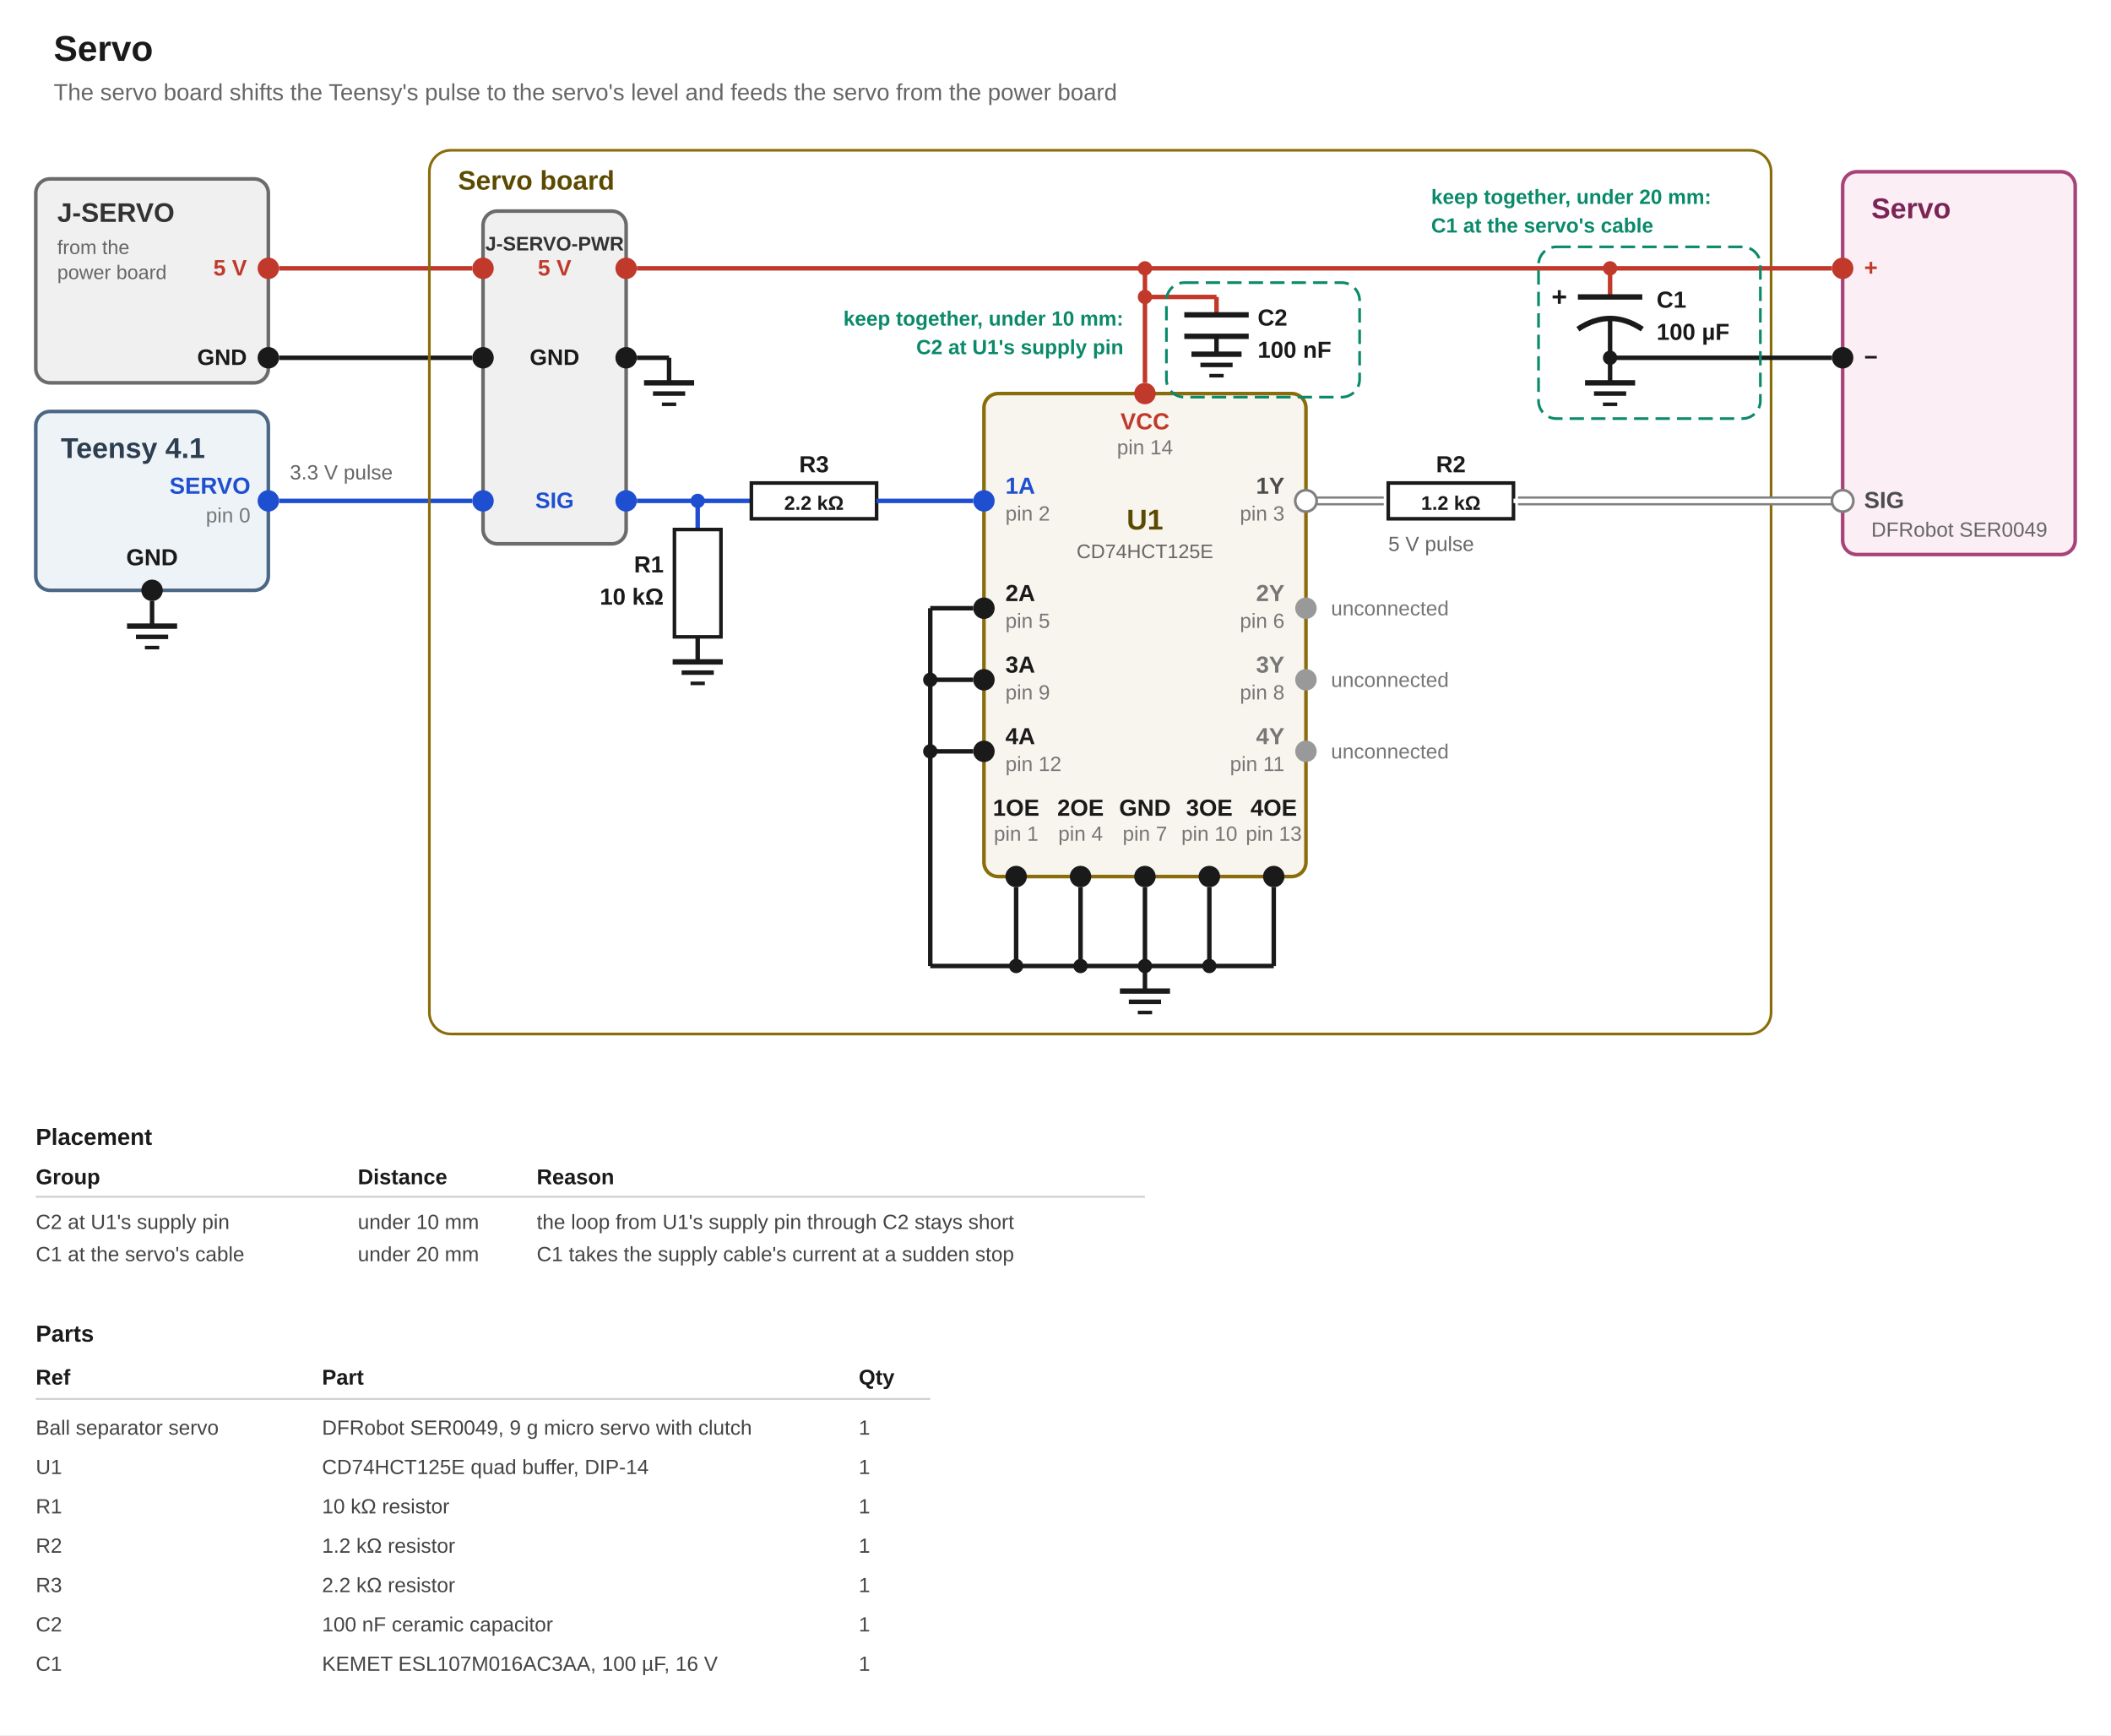
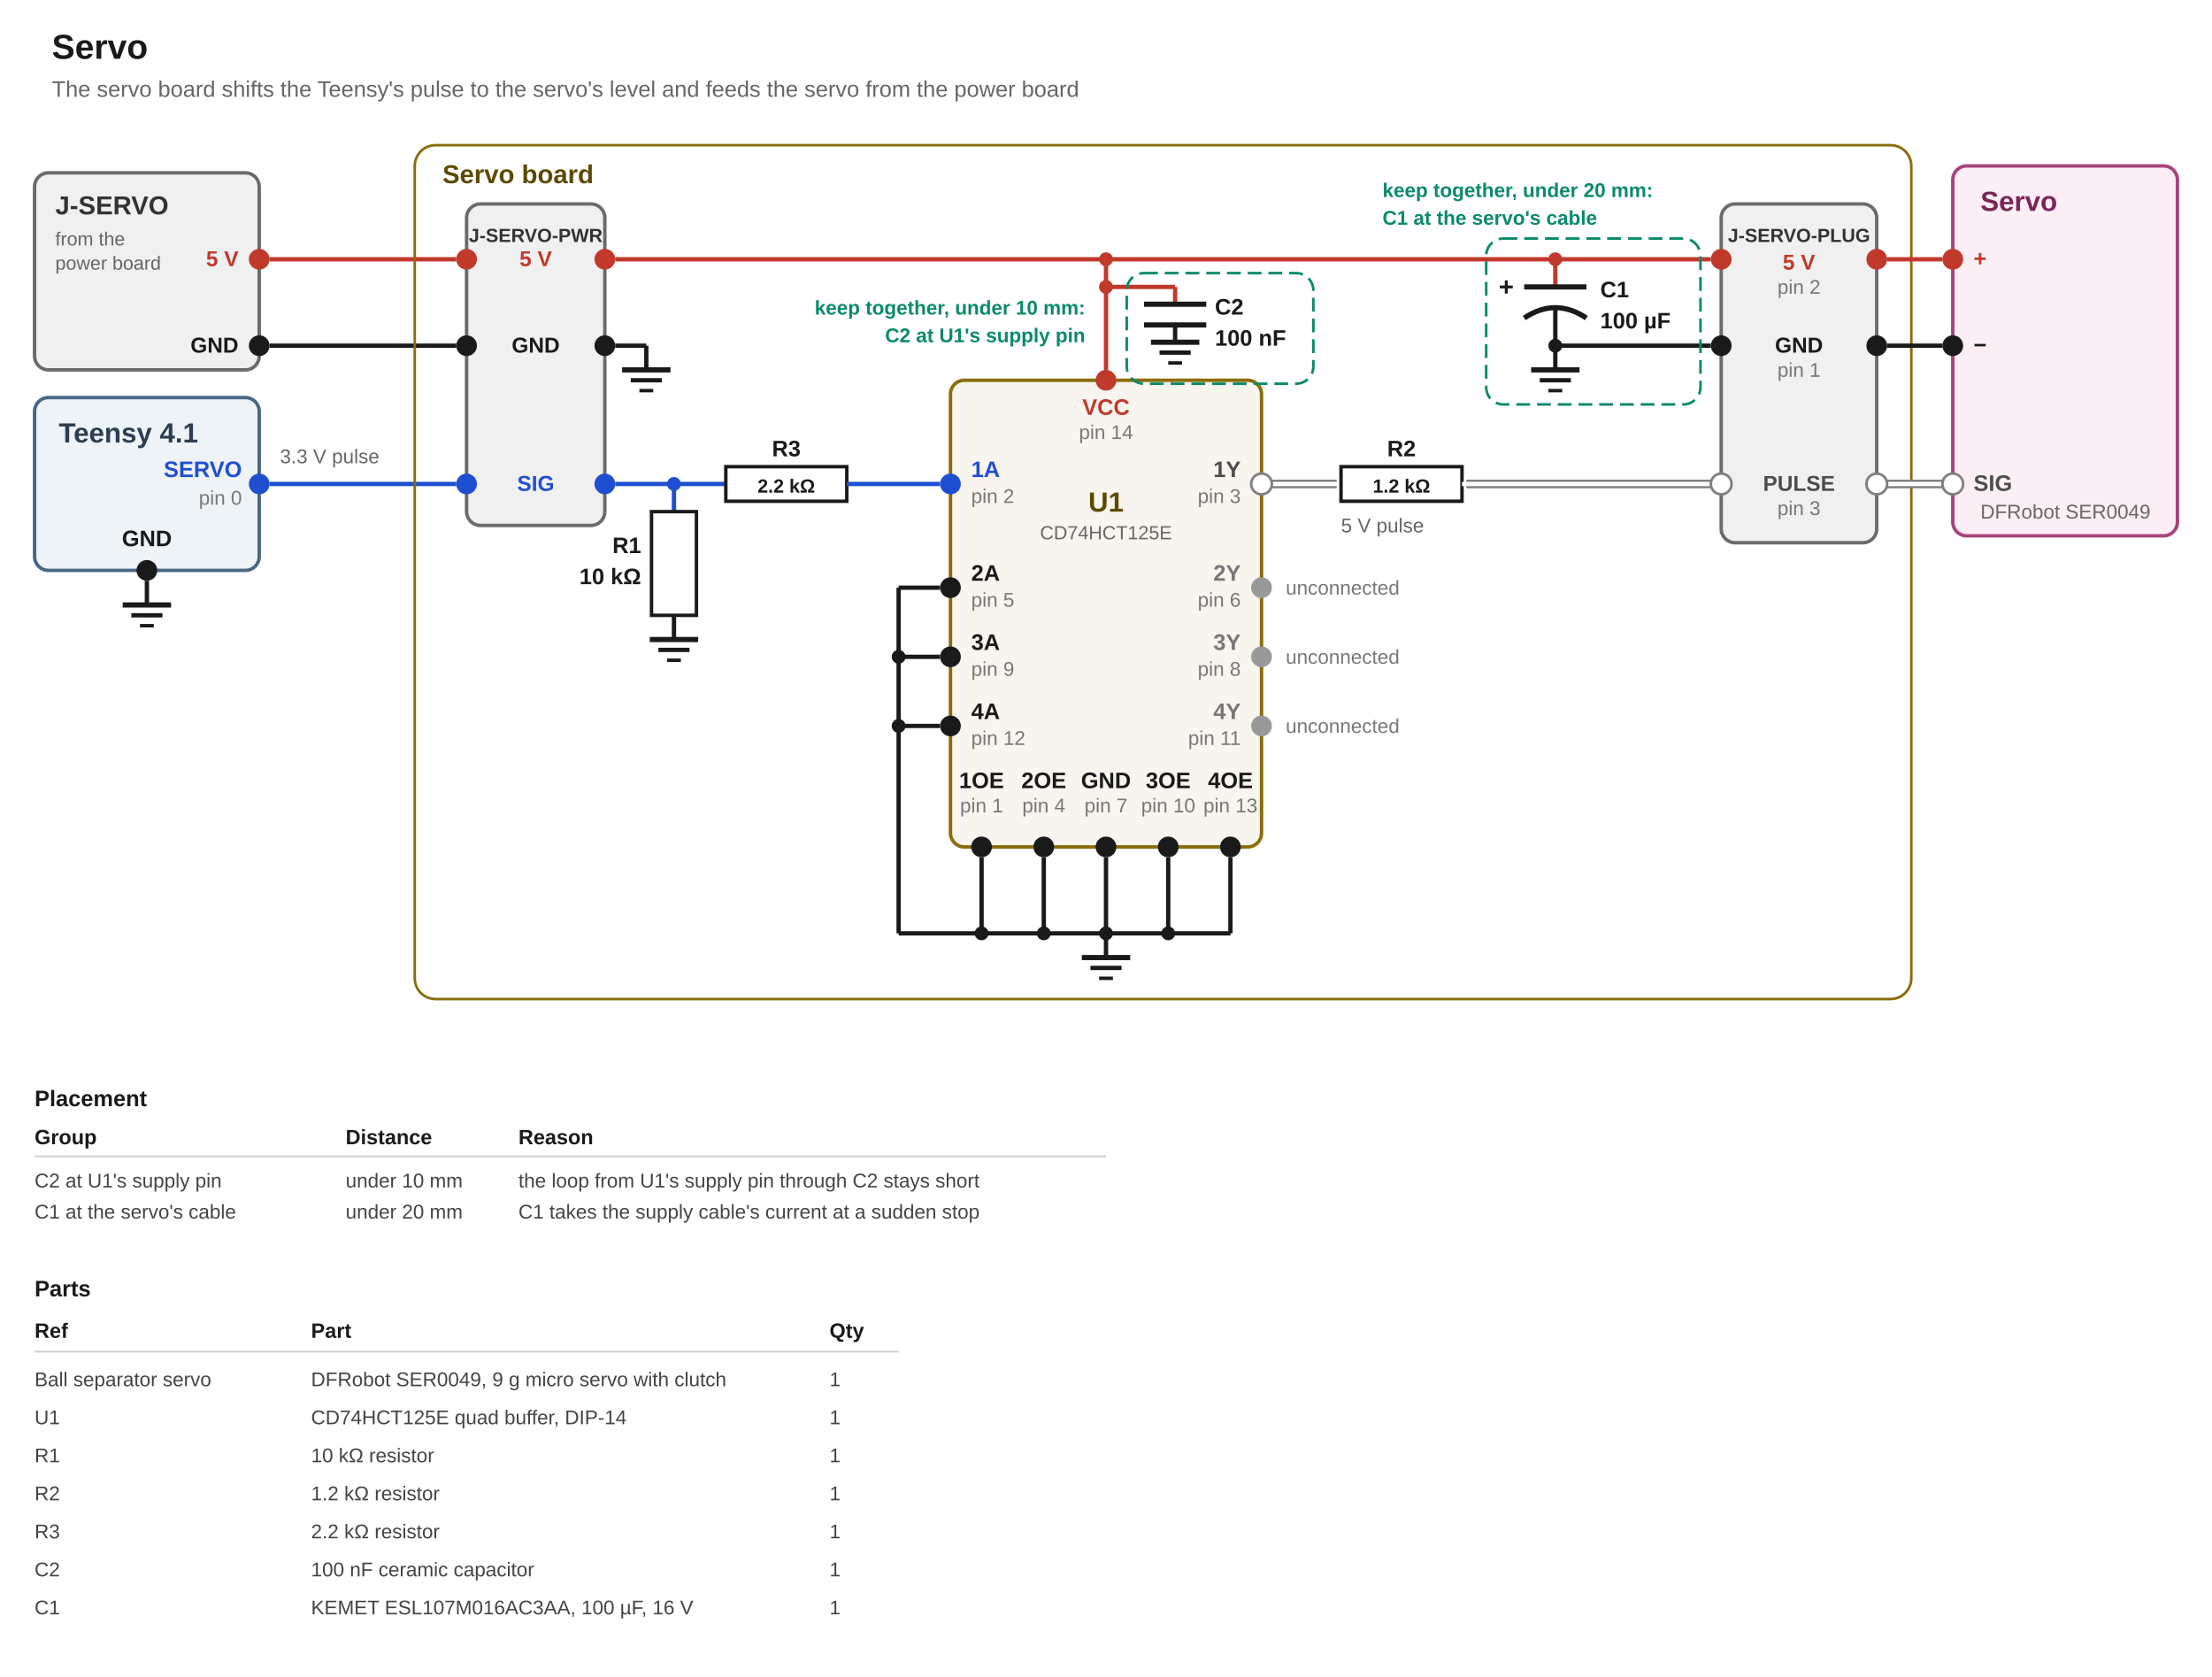
- <svg xmlns="http://www.w3.org/2000/svg" viewBox="0 0 1180 970" font-family="Segoe UI, Arial, sans-serif">
-   <rect x="0" y="0" width="1180" height="970" fill="#ffffff" />
+ <svg xmlns="http://www.w3.org/2000/svg" viewBox="0 0 1280 970" font-family="Segoe UI, Arial, sans-serif">
+   <rect x="0" y="0" width="1280" height="970" fill="#ffffff" />
  <text x="30" y="34" font-size="20" font-weight="700" fill="#1a1a1a">Servo</text>
  <text x="30" y="56" font-size="13" fill="#666">The servo board shifts the Teensy's pulse to the servo's level and feeds the servo from the power board</text>
  <rect x="20" y="100" width="130" height="114" rx="8" fill="#f0f0f0" stroke="#6b6b6b" stroke-width="2" />
  <text x="32" y="124" font-size="15" font-weight="700" fill="#333333">J-SERVO</text>
  <text x="32" y="142" font-size="11" fill="#666">from the</text>
  <text x="32" y="156" font-size="11" fill="#666">power board</text>
  <circle cx="150" cy="150" r="6" fill="#c0392b" />
  <text x="138" y="154" text-anchor="end" font-size="12.5" font-weight="700" fill="#c0392b" data-fig="v_5v">5 V</text>
  <circle cx="150" cy="200" r="6" fill="#1a1a1a" />
  <text x="138" y="204" text-anchor="end" font-size="12.5" font-weight="700" fill="#1a1a1a">GND</text>
  <rect x="20" y="230" width="130" height="100" rx="8" fill="#eef3f8" stroke="#4a6785" stroke-width="2" />
  <text x="34" y="256" font-size="16" font-weight="700" fill="#2c3e50">Teensy 4.1</text>
  <circle cx="150" cy="280" r="6" fill="#1f4fd1" />
  <text x="140" y="276" text-anchor="end" font-size="13" font-weight="700" fill="#1f4fd1">SERVO</text>
  <text x="140" y="292" text-anchor="end" font-size="11.5" fill="#777" data-pin="Servo signal">pin 0</text>
  <circle cx="85" cy="330" r="6" fill="#1a1a1a" />
  <text x="85" y="316" text-anchor="middle" font-size="13" font-weight="700" fill="#1a1a1a">GND</text>
-   <line x1="85" y1="336" x2="85" y2="350" stroke="#1a1a1a" stroke-width="2.5" />
-   <line x1="71" y1="350" x2="99" y2="350" stroke="#1a1a1a" stroke-width="3" />
-   <line x1="76" y1="356" x2="94" y2="356" stroke="#1a1a1a" stroke-width="2.5" />
-   <line x1="81" y1="362" x2="89" y2="362" stroke="#1a1a1a" stroke-width="2" />
-   <line x1="156" y1="150" x2="264" y2="150" stroke="#c0392b" stroke-width="2.5" />
-   <line x1="156" y1="200" x2="264" y2="200" stroke="#1a1a1a" stroke-width="2.5" />
-   <line x1="156" y1="280" x2="264" y2="280" stroke="#1f4fd1" stroke-width="2.5" />
+   <line x1="85" y1="336" x2="85" y2="350" stroke="#1a1a1a" stroke-width="2.5" data-part="Teensy" />
+   <line x1="71" y1="350" x2="99" y2="350" stroke="#1a1a1a" stroke-width="3" data-part="Teensy" />
+   <line x1="76" y1="356" x2="94" y2="356" stroke="#1a1a1a" stroke-width="2.5" data-part="Teensy" />
+   <line x1="81" y1="362" x2="89" y2="362" stroke="#1a1a1a" stroke-width="2" data-part="Teensy" />
+   <line x1="156" y1="150" x2="264" y2="150" stroke="#c0392b" stroke-width="2.5" data-net="5V" data-ends="J-SERVO-PWR.1" />
+   <line x1="156" y1="200" x2="264" y2="200" stroke="#1a1a1a" stroke-width="2.5" data-net="GND" data-ends="J-SERVO-PWR.2" />
+   <line x1="156" y1="280" x2="264" y2="280" stroke="#1f4fd1" stroke-width="2.5" data-net="SIG" data-ends="J-SERVO-PWR.3" />
  <text x="162" y="268" font-size="11.5" fill="#666" data-fig="v_3v3">3.3 V pulse</text>
-   <rect x="240" y="84" width="750" height="494" rx="12" fill="none" stroke="#8a6d0b" stroke-width="1.5" />
+   <rect x="240" y="84" width="866" height="494" rx="12" fill="none" stroke="#8a6d0b" stroke-width="1.5" />
  <text x="256" y="106" font-size="15" font-weight="700" fill="#5c4a00">Servo board</text>
-   <rect x="270" y="118" width="80" height="186" rx="8" fill="#f0f0f0" stroke="#6b6b6b" stroke-width="2" />
+   <rect x="270" y="118" width="80" height="186" rx="8" fill="#f0f0f0" stroke="#6b6b6b" stroke-width="2" data-part="J-SERVO-PWR" />
  <text x="310" y="140" text-anchor="middle" font-size="11" font-weight="700" fill="#333333">J-SERVO-PWR</text>
  <circle cx="270" cy="150" r="6" fill="#c0392b" />
  <circle cx="350" cy="150" r="6" fill="#c0392b" />
  <text x="310" y="154" text-anchor="middle" font-size="12.5" font-weight="700" fill="#c0392b" data-fig="v_5v">5 V</text>
  <circle cx="270" cy="200" r="6" fill="#1a1a1a" />
  <circle cx="350" cy="200" r="6" fill="#1a1a1a" />
  <text x="310" y="204" text-anchor="middle" font-size="12.5" font-weight="700" fill="#1a1a1a">GND</text>
  <circle cx="270" cy="280" r="6" fill="#1f4fd1" />
  <circle cx="350" cy="280" r="6" fill="#1f4fd1" />
  <text x="310" y="284" text-anchor="middle" font-size="12.5" font-weight="700" fill="#1f4fd1">SIG</text>
-   <line x1="356" y1="200" x2="374" y2="200" stroke="#1a1a1a" stroke-width="2.5" />
-   <line x1="374" y1="200" x2="374" y2="214" stroke="#1a1a1a" stroke-width="2.5" />
-   <line x1="360" y1="214" x2="388" y2="214" stroke="#1a1a1a" stroke-width="3" />
-   <line x1="365" y1="220" x2="383" y2="220" stroke="#1a1a1a" stroke-width="2.5" />
-   <line x1="370" y1="226" x2="378" y2="226" stroke="#1a1a1a" stroke-width="2" />
-   <line x1="356" y1="280" x2="420" y2="280" stroke="#1f4fd1" stroke-width="2.5" />
+   <line x1="356" y1="200" x2="374" y2="200" stroke="#1a1a1a" stroke-width="2.5" data-net="GND" data-ends="J-SERVO-PWR.2" />
+   <line x1="374" y1="200" x2="374" y2="214" stroke="#1a1a1a" stroke-width="2.5" data-net="GND" />
+   <line x1="360" y1="214" x2="388" y2="214" stroke="#1a1a1a" stroke-width="3" data-rail="GND" />
+   <line x1="365" y1="220" x2="383" y2="220" stroke="#1a1a1a" stroke-width="2.5" data-rail="GND" />
+   <line x1="370" y1="226" x2="378" y2="226" stroke="#1a1a1a" stroke-width="2" data-rail="GND" />
+   <line x1="356" y1="280" x2="420" y2="280" stroke="#1f4fd1" stroke-width="2.5" data-net="SIG" data-ends="J-SERVO-PWR.3 R3.1" />
  <circle cx="390" cy="280" r="4" fill="#1f4fd1" />
-   <line x1="390" y1="280" x2="390" y2="296" stroke="#1f4fd1" stroke-width="2.5" />
-   <rect x="377" y="296" width="26" height="60" fill="#fff" stroke="#1a1a1a" stroke-width="2" />
+   <line x1="390" y1="280" x2="390" y2="296" stroke="#1f4fd1" stroke-width="2.5" data-net="SIG" data-ends="R1.1" />
+   <rect x="377" y="296" width="26" height="60" fill="#fff" stroke="#1a1a1a" stroke-width="2" data-part="R1" />
  <text x="371" y="320" text-anchor="end" font-size="13" font-weight="700" fill="#1a1a1a">R1</text>
  <text x="371" y="338" text-anchor="end" font-size="13" font-weight="700" fill="#1a1a1a" data-fig="r_pd">10 kΩ</text>
-   <line x1="390" y1="356" x2="390" y2="370" stroke="#1a1a1a" stroke-width="2.5" />
-   <line x1="376" y1="370" x2="404" y2="370" stroke="#1a1a1a" stroke-width="3" />
-   <line x1="381" y1="376" x2="399" y2="376" stroke="#1a1a1a" stroke-width="2.5" />
-   <line x1="386" y1="382" x2="394" y2="382" stroke="#1a1a1a" stroke-width="2" />
-   <rect x="420" y="270" width="70" height="20" fill="#fff" stroke="#1a1a1a" stroke-width="2" />
+   <line x1="390" y1="356" x2="390" y2="370" stroke="#1a1a1a" stroke-width="2.5" data-net="GND" data-ends="R1.2" />
+   <line x1="376" y1="370" x2="404" y2="370" stroke="#1a1a1a" stroke-width="3" data-rail="GND" />
+   <line x1="381" y1="376" x2="399" y2="376" stroke="#1a1a1a" stroke-width="2.5" data-rail="GND" />
+   <line x1="386" y1="382" x2="394" y2="382" stroke="#1a1a1a" stroke-width="2" data-rail="GND" />
+   <rect x="420" y="270" width="70" height="20" fill="#fff" stroke="#1a1a1a" stroke-width="2" data-part="R3" />
  <text x="455" y="264" text-anchor="middle" font-size="13" font-weight="700" fill="#1a1a1a">R3</text>
  <text x="455" y="285" text-anchor="middle" font-size="11" font-weight="700" fill="#1a1a1a" data-fig="r_in">2.2 kΩ</text>
-   <line x1="490" y1="280" x2="544" y2="280" stroke="#1f4fd1" stroke-width="2.5" />
-   <rect x="550" y="220" width="180" height="270" rx="8" fill="#f8f4ee" stroke="#8a6d0b" stroke-width="2" />
+   <line x1="490" y1="280" x2="544" y2="280" stroke="#1f4fd1" stroke-width="2.5" data-net="BUF-IN" data-ends="R3.2 U1.2" />
+   <rect x="550" y="220" width="180" height="270" rx="8" fill="#f8f4ee" stroke="#8a6d0b" stroke-width="2" data-part="U1" />
  <text x="640" y="296" text-anchor="middle" font-size="16" font-weight="700" fill="#5c4a00">U1</text>
  <text x="640" y="312" text-anchor="middle" font-size="11" fill="#666">CD74HCT125E</text>
  <circle cx="640" cy="220" r="6" fill="#c0392b" />
  <text x="640" y="240" text-anchor="middle" font-size="13" font-weight="700" fill="#c0392b">VCC</text>
  <text x="640" y="254" text-anchor="middle" font-size="11.5" fill="#777">pin 14</text>
  <circle cx="550" cy="280" r="6" fill="#1f4fd1" />
  <text x="562" y="276" font-size="13" font-weight="700" fill="#1f4fd1">1A</text>
  <text x="562" y="291" font-size="11.5" fill="#777">pin 2</text>
  <text x="718" y="276" text-anchor="end" font-size="13" font-weight="700" fill="#4d4d4d">1Y</text>
  <text x="718" y="291" text-anchor="end" font-size="11.5" fill="#777">pin 3</text>
  <circle cx="550" cy="340" r="6" fill="#1a1a1a" />
  <text x="562" y="336" font-size="13" font-weight="700" fill="#1a1a1a">2A</text>
  <text x="562" y="351" font-size="11.5" fill="#777">pin 5</text>
-   <line x1="544" y1="340" x2="520" y2="340" stroke="#1a1a1a" stroke-width="2.5" />
+   <line x1="544" y1="340" x2="520" y2="340" stroke="#1a1a1a" stroke-width="2.5" data-net="GND" data-ends="U1.5" />
  <circle cx="730" cy="340" r="6" fill="#999" />
  <text x="718" y="336" text-anchor="end" font-size="13" font-weight="700" fill="#777">2Y</text>
  <text x="718" y="351" text-anchor="end" font-size="11.5" fill="#777">pin 6</text>
  <text x="744" y="344" font-size="11.5" fill="#777">unconnected</text>
  <circle cx="550" cy="380" r="6" fill="#1a1a1a" />
  <text x="562" y="376" font-size="13" font-weight="700" fill="#1a1a1a">3A</text>
  <text x="562" y="391" font-size="11.5" fill="#777">pin 9</text>
-   <line x1="544" y1="380" x2="520" y2="380" stroke="#1a1a1a" stroke-width="2.5" />
+   <line x1="544" y1="380" x2="520" y2="380" stroke="#1a1a1a" stroke-width="2.5" data-net="GND" data-ends="U1.9" />
  <circle cx="730" cy="380" r="6" fill="#999" />
  <text x="718" y="376" text-anchor="end" font-size="13" font-weight="700" fill="#777">3Y</text>
  <text x="718" y="391" text-anchor="end" font-size="11.5" fill="#777">pin 8</text>
  <text x="744" y="384" font-size="11.5" fill="#777">unconnected</text>
  <circle cx="520" cy="380" r="4" fill="#1a1a1a" />
  <circle cx="550" cy="420" r="6" fill="#1a1a1a" />
  <text x="562" y="416" font-size="13" font-weight="700" fill="#1a1a1a">4A</text>
  <text x="562" y="431" font-size="11.5" fill="#777">pin 12</text>
-   <line x1="544" y1="420" x2="520" y2="420" stroke="#1a1a1a" stroke-width="2.5" />
+   <line x1="544" y1="420" x2="520" y2="420" stroke="#1a1a1a" stroke-width="2.5" data-net="GND" data-ends="U1.12" />
  <circle cx="730" cy="420" r="6" fill="#999" />
  <text x="718" y="416" text-anchor="end" font-size="13" font-weight="700" fill="#777">4Y</text>
  <text x="718" y="431" text-anchor="end" font-size="11.5" fill="#777">pin 11</text>
  <text x="744" y="424" font-size="11.5" fill="#777">unconnected</text>
  <circle cx="520" cy="420" r="4" fill="#1a1a1a" />
-   <line x1="520" y1="340" x2="520" y2="540" stroke="#1a1a1a" stroke-width="2.5" />
-   <line x1="520" y1="540" x2="712" y2="540" stroke="#1a1a1a" stroke-width="2.5" />
+   <line x1="520" y1="340" x2="520" y2="540" stroke="#1a1a1a" stroke-width="2.5" data-net="GND" />
+   <line x1="520" y1="540" x2="712" y2="540" stroke="#1a1a1a" stroke-width="2.5" data-net="GND" />
  <circle cx="568" cy="490" r="6" fill="#1a1a1a" />
  <text x="568" y="456" text-anchor="middle" font-size="13" font-weight="700" fill="#1a1a1a">1OE</text>
  <text x="568" y="470" text-anchor="middle" font-size="11.5" fill="#777">pin 1</text>
-   <line x1="568" y1="496" x2="568" y2="540" stroke="#1a1a1a" stroke-width="2.5" />
+   <line x1="568" y1="496" x2="568" y2="540" stroke="#1a1a1a" stroke-width="2.5" data-net="GND" data-ends="U1.1" />
  <circle cx="568" cy="540" r="4" fill="#1a1a1a" />
  <circle cx="604" cy="490" r="6" fill="#1a1a1a" />
  <text x="604" y="456" text-anchor="middle" font-size="13" font-weight="700" fill="#1a1a1a">2OE</text>
  <text x="604" y="470" text-anchor="middle" font-size="11.5" fill="#777">pin 4</text>
-   <line x1="604" y1="496" x2="604" y2="540" stroke="#1a1a1a" stroke-width="2.5" />
+   <line x1="604" y1="496" x2="604" y2="540" stroke="#1a1a1a" stroke-width="2.5" data-net="GND" data-ends="U1.4" />
  <circle cx="604" cy="540" r="4" fill="#1a1a1a" />
  <circle cx="640" cy="490" r="6" fill="#1a1a1a" />
  <text x="640" y="456" text-anchor="middle" font-size="13" font-weight="700" fill="#1a1a1a">GND</text>
  <text x="640" y="470" text-anchor="middle" font-size="11.5" fill="#777">pin 7</text>
-   <line x1="640" y1="496" x2="640" y2="540" stroke="#1a1a1a" stroke-width="2.5" />
+   <line x1="640" y1="496" x2="640" y2="540" stroke="#1a1a1a" stroke-width="2.5" data-net="GND" data-ends="U1.7" />
  <circle cx="640" cy="540" r="4" fill="#1a1a1a" />
  <circle cx="676" cy="490" r="6" fill="#1a1a1a" />
  <text x="676" y="456" text-anchor="middle" font-size="13" font-weight="700" fill="#1a1a1a">3OE</text>
  <text x="676" y="470" text-anchor="middle" font-size="11.5" fill="#777">pin 10</text>
-   <line x1="676" y1="496" x2="676" y2="540" stroke="#1a1a1a" stroke-width="2.5" />
+   <line x1="676" y1="496" x2="676" y2="540" stroke="#1a1a1a" stroke-width="2.5" data-net="GND" data-ends="U1.10" />
  <circle cx="676" cy="540" r="4" fill="#1a1a1a" />
  <circle cx="712" cy="490" r="6" fill="#1a1a1a" />
  <text x="712" y="456" text-anchor="middle" font-size="13" font-weight="700" fill="#1a1a1a">4OE</text>
  <text x="712" y="470" text-anchor="middle" font-size="11.5" fill="#777">pin 13</text>
-   <line x1="712" y1="496" x2="712" y2="540" stroke="#1a1a1a" stroke-width="2.5" />
-   <line x1="640" y1="540" x2="640" y2="554" stroke="#1a1a1a" stroke-width="2.5" />
-   <line x1="626" y1="554" x2="654" y2="554" stroke="#1a1a1a" stroke-width="3" />
-   <line x1="631" y1="560" x2="649" y2="560" stroke="#1a1a1a" stroke-width="2.5" />
-   <line x1="636" y1="566" x2="644" y2="566" stroke="#1a1a1a" stroke-width="2" />
-   <line x1="356" y1="150" x2="1024" y2="150" stroke="#c0392b" stroke-width="2.5" />
+   <line x1="712" y1="496" x2="712" y2="540" stroke="#1a1a1a" stroke-width="2.5" data-net="GND" data-ends="U1.13" />
+   <line x1="640" y1="540" x2="640" y2="554" stroke="#1a1a1a" stroke-width="2.5" data-net="GND" />
+   <line x1="626" y1="554" x2="654" y2="554" stroke="#1a1a1a" stroke-width="3" data-rail="GND" />
+   <line x1="631" y1="560" x2="649" y2="560" stroke="#1a1a1a" stroke-width="2.5" data-rail="GND" />
+   <line x1="636" y1="566" x2="644" y2="566" stroke="#1a1a1a" stroke-width="2" data-rail="GND" />
+   <line x1="356" y1="150" x2="990" y2="150" stroke="#c0392b" stroke-width="2.5" data-net="5V" data-ends="J-SERVO-PWR.1 J-SERVO-PLUG.2" />
  <circle cx="640" cy="150" r="4" fill="#c0392b" />
-   <line x1="640" y1="150" x2="640" y2="214" stroke="#c0392b" stroke-width="2.5" />
+   <line x1="640" y1="150" x2="640" y2="214" stroke="#c0392b" stroke-width="2.5" data-net="5V" data-ends="U1.14" />
  <circle cx="640" cy="166" r="4" fill="#c0392b" />
-   <line x1="640" y1="166" x2="680" y2="166" stroke="#c0392b" stroke-width="2.5" />
-   <line x1="680" y1="166" x2="680" y2="176" stroke="#c0392b" stroke-width="2.5" />
-   <line x1="662" y1="176" x2="698" y2="176" stroke="#1a1a1a" stroke-width="3" />
-   <line x1="662" y1="188" x2="698" y2="188" stroke="#1a1a1a" stroke-width="3" />
-   <line x1="680" y1="188" x2="680" y2="198" stroke="#1a1a1a" stroke-width="2.5" />
-   <line x1="666" y1="198" x2="694" y2="198" stroke="#1a1a1a" stroke-width="3" />
-   <line x1="671" y1="204" x2="689" y2="204" stroke="#1a1a1a" stroke-width="2.5" />
-   <line x1="676" y1="210" x2="684" y2="210" stroke="#1a1a1a" stroke-width="2" />
+   <line x1="640" y1="166" x2="680" y2="166" stroke="#c0392b" stroke-width="2.5" data-net="5V" />
+   <line x1="680" y1="166" x2="680" y2="176" stroke="#c0392b" stroke-width="2.5" data-net="5V" data-ends="C2.1" />
+   <line x1="662" y1="176" x2="698" y2="176" stroke="#1a1a1a" stroke-width="3" data-part="C2" />
+   <line x1="662" y1="188" x2="698" y2="188" stroke="#1a1a1a" stroke-width="3" data-part="C2" />
+   <line x1="680" y1="188" x2="680" y2="198" stroke="#1a1a1a" stroke-width="2.5" data-net="GND" data-ends="C2.2" />
+   <line x1="666" y1="198" x2="694" y2="198" stroke="#1a1a1a" stroke-width="3" data-rail="GND" />
+   <line x1="671" y1="204" x2="689" y2="204" stroke="#1a1a1a" stroke-width="2.5" data-rail="GND" />
+   <line x1="676" y1="210" x2="684" y2="210" stroke="#1a1a1a" stroke-width="2" data-rail="GND" />
  <text x="703" y="182" font-size="13" font-weight="700" fill="#1a1a1a">C2</text>
  <text x="703" y="200" font-size="13" font-weight="700" fill="#1a1a1a" data-fig="c_bypass">100 nF</text>
  <rect x="652" y="158" width="108" height="64" rx="10" fill="none" stroke="#0a8a6a" stroke-width="1.5" stroke-dasharray="8 4" />
  <text x="628" y="182" text-anchor="end" font-size="11.5" font-weight="700" fill="#0a8a6a" data-fig="place_bypass">keep together, under 10 mm:</text>
  <text x="628" y="198" text-anchor="end" font-size="11.5" font-weight="700" fill="#0a8a6a">C2 at U1's supply pin</text>
-   <line x1="736" y1="280" x2="773.5" y2="280" stroke="#808080" stroke-width="5" />
-   <line x1="736" y1="280" x2="776" y2="280" stroke="#ffffff" stroke-width="2.5" />
-   <rect x="776" y="270" width="70" height="20" fill="#fff" stroke="#1a1a1a" stroke-width="2" />
+   <line x1="736" y1="280" x2="773.5" y2="280" stroke="#808080" stroke-width="5" data-net="BUF-OUT" />
+   <line x1="736" y1="280" x2="776" y2="280" stroke="#ffffff" stroke-width="2.5" data-net="BUF-OUT" data-ends="U1.3 R2.1" />
+   <rect x="776" y="270" width="70" height="20" fill="#fff" stroke="#1a1a1a" stroke-width="2" data-part="R2" />
  <text x="811" y="264" text-anchor="middle" font-size="13" font-weight="700" fill="#1a1a1a">R2</text>
  <text x="811" y="285" text-anchor="middle" font-size="11" font-weight="700" fill="#1a1a1a" data-fig="r_series">1.2 kΩ</text>
-   <line x1="848.5" y1="280" x2="1024" y2="280" stroke="#808080" stroke-width="5" />
-   <line x1="846" y1="280" x2="1024" y2="280" stroke="#ffffff" stroke-width="2.5" />
+   <line x1="848.5" y1="280" x2="990" y2="280" stroke="#808080" stroke-width="5" data-net="PULSE" />
+   <line x1="846" y1="280" x2="990" y2="280" stroke="#ffffff" stroke-width="2.5" data-net="PULSE" data-ends="R2.2 J-SERVO-PLUG.3" />
  <text x="776" y="308" font-size="11.5" fill="#666" data-fig="v_5v">5 V pulse</text>
  <circle cx="900" cy="150" r="4" fill="#c0392b" />
-   <line x1="900" y1="150" x2="900" y2="166" stroke="#c0392b" stroke-width="2.5" />
-   <line x1="882" y1="166" x2="918" y2="166" stroke="#1a1a1a" stroke-width="3" />
-   <path d="M 882 184 Q 900 172 918 184" fill="none" stroke="#1a1a1a" stroke-width="3" />
+   <line x1="900" y1="150" x2="900" y2="166" stroke="#c0392b" stroke-width="2.5" data-net="5V" data-ends="C1.+" />
+   <line x1="882" y1="166" x2="918" y2="166" stroke="#1a1a1a" stroke-width="3" data-part="C1" />
+   <path d="M 882 184 Q 900 172 918 184" fill="none" stroke="#1a1a1a" stroke-width="3" data-part="C1" />
  <text x="876" y="171" text-anchor="end" font-size="15" font-weight="700" fill="#1a1a1a">+</text>
-   <line x1="900" y1="178" x2="900" y2="214" stroke="#1a1a1a" stroke-width="2.5" />
+   <line x1="900" y1="178" x2="900" y2="214" stroke="#1a1a1a" stroke-width="2.5" data-net="GND" data-ends="C1.-" />
  <circle cx="900" cy="200" r="4" fill="#1a1a1a" />
-   <line x1="886" y1="214" x2="914" y2="214" stroke="#1a1a1a" stroke-width="3" />
-   <line x1="891" y1="220" x2="909" y2="220" stroke="#1a1a1a" stroke-width="2.5" />
-   <line x1="896" y1="226" x2="904" y2="226" stroke="#1a1a1a" stroke-width="2" />
-   <line x1="900" y1="200" x2="1024" y2="200" stroke="#1a1a1a" stroke-width="2.5" />
+   <line x1="886" y1="214" x2="914" y2="214" stroke="#1a1a1a" stroke-width="3" data-rail="GND" />
+   <line x1="891" y1="220" x2="909" y2="220" stroke="#1a1a1a" stroke-width="2.5" data-rail="GND" />
+   <line x1="896" y1="226" x2="904" y2="226" stroke="#1a1a1a" stroke-width="2" data-rail="GND" />
+   <line x1="900" y1="200" x2="990" y2="200" stroke="#1a1a1a" stroke-width="2.5" data-net="GND" data-ends="J-SERVO-PLUG.1" />
  <text x="926" y="172" font-size="13" font-weight="700" fill="#1a1a1a">C1</text>
  <text x="926" y="190" font-size="13" font-weight="700" fill="#1a1a1a" data-fig="c_c1">100 µF</text>
  <rect x="860" y="138" width="124" height="96" rx="10" fill="none" stroke="#0a8a6a" stroke-width="1.5" stroke-dasharray="8 4" />
  <text x="800" y="114" font-size="11.5" font-weight="700" fill="#0a8a6a" data-fig="place_bulk">keep together, under 20 mm:</text>
  <text x="800" y="130" font-size="11.5" font-weight="700" fill="#0a8a6a">C1 at the servo's cable</text>
-   <rect x="1030" y="96" width="130" height="214" rx="8" fill="#fbeef5" stroke="#a8437a" stroke-width="2" />
-   <text x="1046" y="122" font-size="16" font-weight="700" fill="#7a2556">Servo</text>
-   <text x="1046" y="300" font-size="11.5" fill="#666">DFRobot SER0049</text>
-   <circle cx="1030" cy="150" r="6" fill="#c0392b" />
-   <text x="1042" y="154" font-size="13" font-weight="700" fill="#c0392b">+</text>
-   <circle cx="1030" cy="200" r="6" fill="#1a1a1a" />
-   <text x="1042" y="204" font-size="13" font-weight="700" fill="#1a1a1a">−</text>
-   <text x="1042" y="284" font-size="13" font-weight="700" fill="#4d4d4d">SIG</text>
+   <rect x="996" y="118" width="90" height="196" rx="8" fill="#f0f0f0" stroke="#6b6b6b" stroke-width="2" data-part="J-SERVO-PLUG" />
+   <text x="1041" y="140" text-anchor="middle" font-size="11" font-weight="700" fill="#333333">J-SERVO-PLUG</text>
+   <circle cx="996" cy="150" r="6" fill="#c0392b" />
+   <circle cx="1086" cy="150" r="6" fill="#c0392b" />
+   <text x="1041" y="156" text-anchor="middle" font-size="12.5" font-weight="700" fill="#c0392b" data-fig="v_5v">5 V</text>
+   <text x="1041" y="170" text-anchor="middle" font-size="11.5" fill="#777">pin 2</text>
+   <circle cx="996" cy="200" r="6" fill="#1a1a1a" />
+   <circle cx="1086" cy="200" r="6" fill="#1a1a1a" />
+   <text x="1041" y="204" text-anchor="middle" font-size="12.5" font-weight="700" fill="#1a1a1a">GND</text>
+   <text x="1041" y="218" text-anchor="middle" font-size="11.5" fill="#777">pin 1</text>
+   <text x="1041" y="284" text-anchor="middle" font-size="12.5" font-weight="700" fill="#4d4d4d">PULSE</text>
+   <text x="1041" y="298" text-anchor="middle" font-size="11.5" fill="#777">pin 3</text>
+   <line x1="1092" y1="150" x2="1124" y2="150" stroke="#c0392b" stroke-width="2.5" data-net="5V" data-ends="J-SERVO-PLUG.2" />
+   <line x1="1092" y1="200" x2="1124" y2="200" stroke="#1a1a1a" stroke-width="2.5" data-net="GND" data-ends="J-SERVO-PLUG.1" />
+   <line x1="1092" y1="280" x2="1124" y2="280" stroke="#808080" stroke-width="5" data-net="PULSE" />
+   <line x1="1092" y1="280" x2="1124" y2="280" stroke="#ffffff" stroke-width="2.5" data-net="PULSE" data-ends="J-SERVO-PLUG.3" />
+   <rect x="1130" y="96" width="130" height="214" rx="8" fill="#fbeef5" stroke="#a8437a" stroke-width="2" />
+   <text x="1146" y="122" font-size="16" font-weight="700" fill="#7a2556">Servo</text>
+   <text x="1146" y="300" font-size="11.5" fill="#666">DFRobot SER0049</text>
+   <circle cx="1130" cy="150" r="6" fill="#c0392b" />
+   <text x="1142" y="154" font-size="13" font-weight="700" fill="#c0392b">+</text>
+   <circle cx="1130" cy="200" r="6" fill="#1a1a1a" />
+   <text x="1142" y="204" font-size="13" font-weight="700" fill="#1a1a1a">−</text>
+   <text x="1142" y="284" font-size="13" font-weight="700" fill="#4d4d4d">SIG</text>
  <text x="20" y="640" font-size="13" font-weight="700" fill="#1a1a1a">Placement</text>
  <text x="20" y="662" font-size="12" font-weight="700" fill="#1a1a1a">Group</text>
  <text x="200" y="662" font-size="12" font-weight="700" fill="#1a1a1a">Distance</text>
  <text x="300" y="662" font-size="12" font-weight="700" fill="#1a1a1a">Reason</text>
  <line x1="20" y1="669" x2="640" y2="669" stroke="#ccc" stroke-width="1" />
  <text x="20" y="687" font-size="11.5" fill="#444">C2 at U1's supply pin</text>
  <text x="200" y="687" font-size="11.5" fill="#444" data-fig="place_bypass">under 10 mm</text>
  <text x="300" y="687" font-size="11.5" fill="#444">the loop from U1's supply pin through C2 stays short</text>
  <text x="20" y="705" font-size="11.5" fill="#444">C1 at the servo's cable</text>
  <text x="200" y="705" font-size="11.5" fill="#444" data-fig="place_bulk">under 20 mm</text>
  <text x="300" y="705" font-size="11.5" fill="#444">C1 takes the supply cable's current at a sudden stop</text>
  <text x="20" y="750" font-size="13" font-weight="700" fill="#1a1a1a">Parts</text>
  <text x="20" y="774" font-size="12" font-weight="700" fill="#1a1a1a">Ref</text>
  <text x="180" y="774" font-size="12" font-weight="700" fill="#1a1a1a">Part</text>
  <text x="480" y="774" font-size="12" font-weight="700" fill="#1a1a1a">Qty</text>
  <line x1="20" y1="782" x2="520" y2="782" stroke="#ccc" stroke-width="1" />
  <text x="20" y="802" font-size="11.5" fill="#444">Ball separator servo</text>
  <text x="180" y="802" font-size="11.5" fill="#444">DFRobot SER0049, 9 g micro servo with clutch</text>
  <text x="480" y="802" font-size="11.5" fill="#444">1</text>
  <text x="20" y="824" font-size="11.5" fill="#444">U1</text>
  <text x="180" y="824" font-size="11.5" fill="#444">CD74HCT125E quad buffer, DIP-14</text>
  <text x="480" y="824" font-size="11.5" fill="#444">1</text>
  <text x="20" y="846" font-size="11.5" fill="#444">R1</text>
  <text x="180" y="846" font-size="11.5" fill="#444" data-fig="r_pd">10 kΩ resistor</text>
  <text x="480" y="846" font-size="11.5" fill="#444">1</text>
  <text x="20" y="868" font-size="11.5" fill="#444">R2</text>
  <text x="180" y="868" font-size="11.5" fill="#444" data-fig="r_series">1.2 kΩ resistor</text>
  <text x="480" y="868" font-size="11.5" fill="#444">1</text>
  <text x="20" y="890" font-size="11.5" fill="#444">R3</text>
  <text x="180" y="890" font-size="11.5" fill="#444" data-fig="r_in">2.2 kΩ resistor</text>
  <text x="480" y="890" font-size="11.5" fill="#444">1</text>
  <text x="20" y="912" font-size="11.5" fill="#444">C2</text>
  <text x="180" y="912" font-size="11.5" fill="#444" data-fig="c_bypass">100 nF ceramic capacitor</text>
  <text x="480" y="912" font-size="11.5" fill="#444">1</text>
  <text x="20" y="934" font-size="11.5" fill="#444">C1</text>
  <text x="180" y="934" font-size="11.5" fill="#444" data-fig="c_c1 v_c1_rating">KEMET ESL107M016AC3AA, 100 µF, 16 V</text>
  <text x="480" y="934" font-size="11.5" fill="#444">1</text>
  <circle cx="730" cy="280" r="6" fill="#ffffff" stroke="#808080" stroke-width="1.5" />
-   <circle cx="1030" cy="280" r="6" fill="#ffffff" stroke="#808080" stroke-width="1.5" />
+   <circle cx="996" cy="280" r="6" fill="#ffffff" stroke="#808080" stroke-width="1.5" />
+   <circle cx="1086" cy="280" r="6" fill="#ffffff" stroke="#808080" stroke-width="1.5" />
+   <circle cx="1130" cy="280" r="6" fill="#ffffff" stroke="#808080" stroke-width="1.5" />
</svg>
